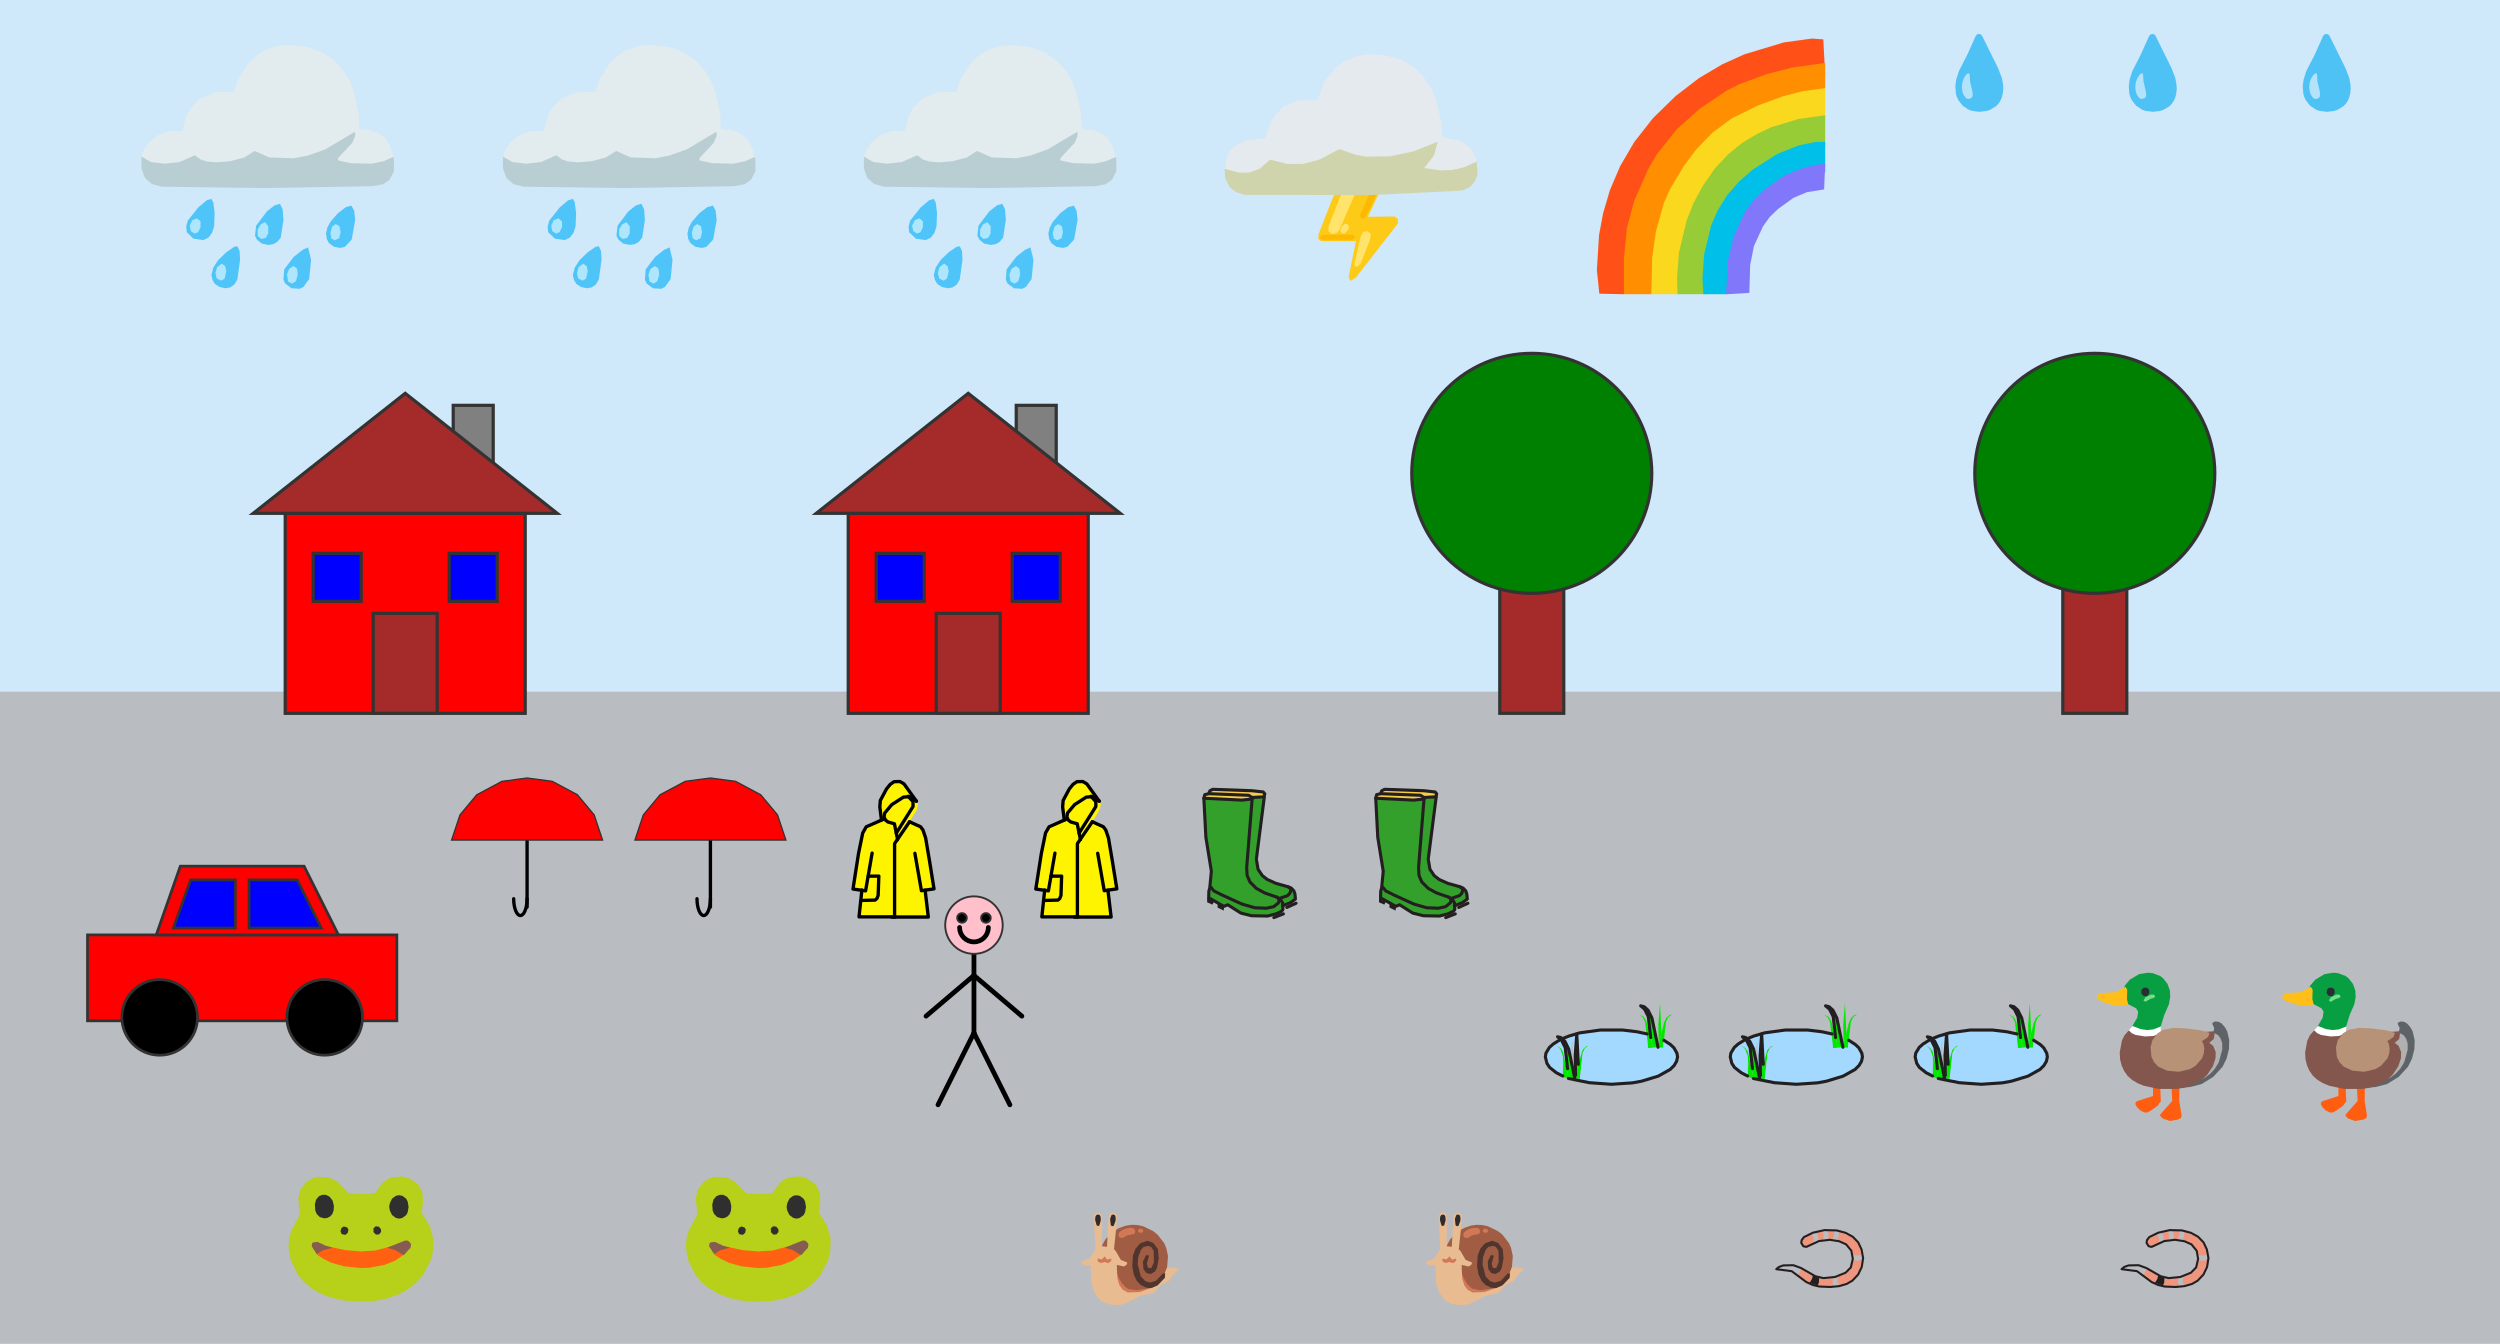
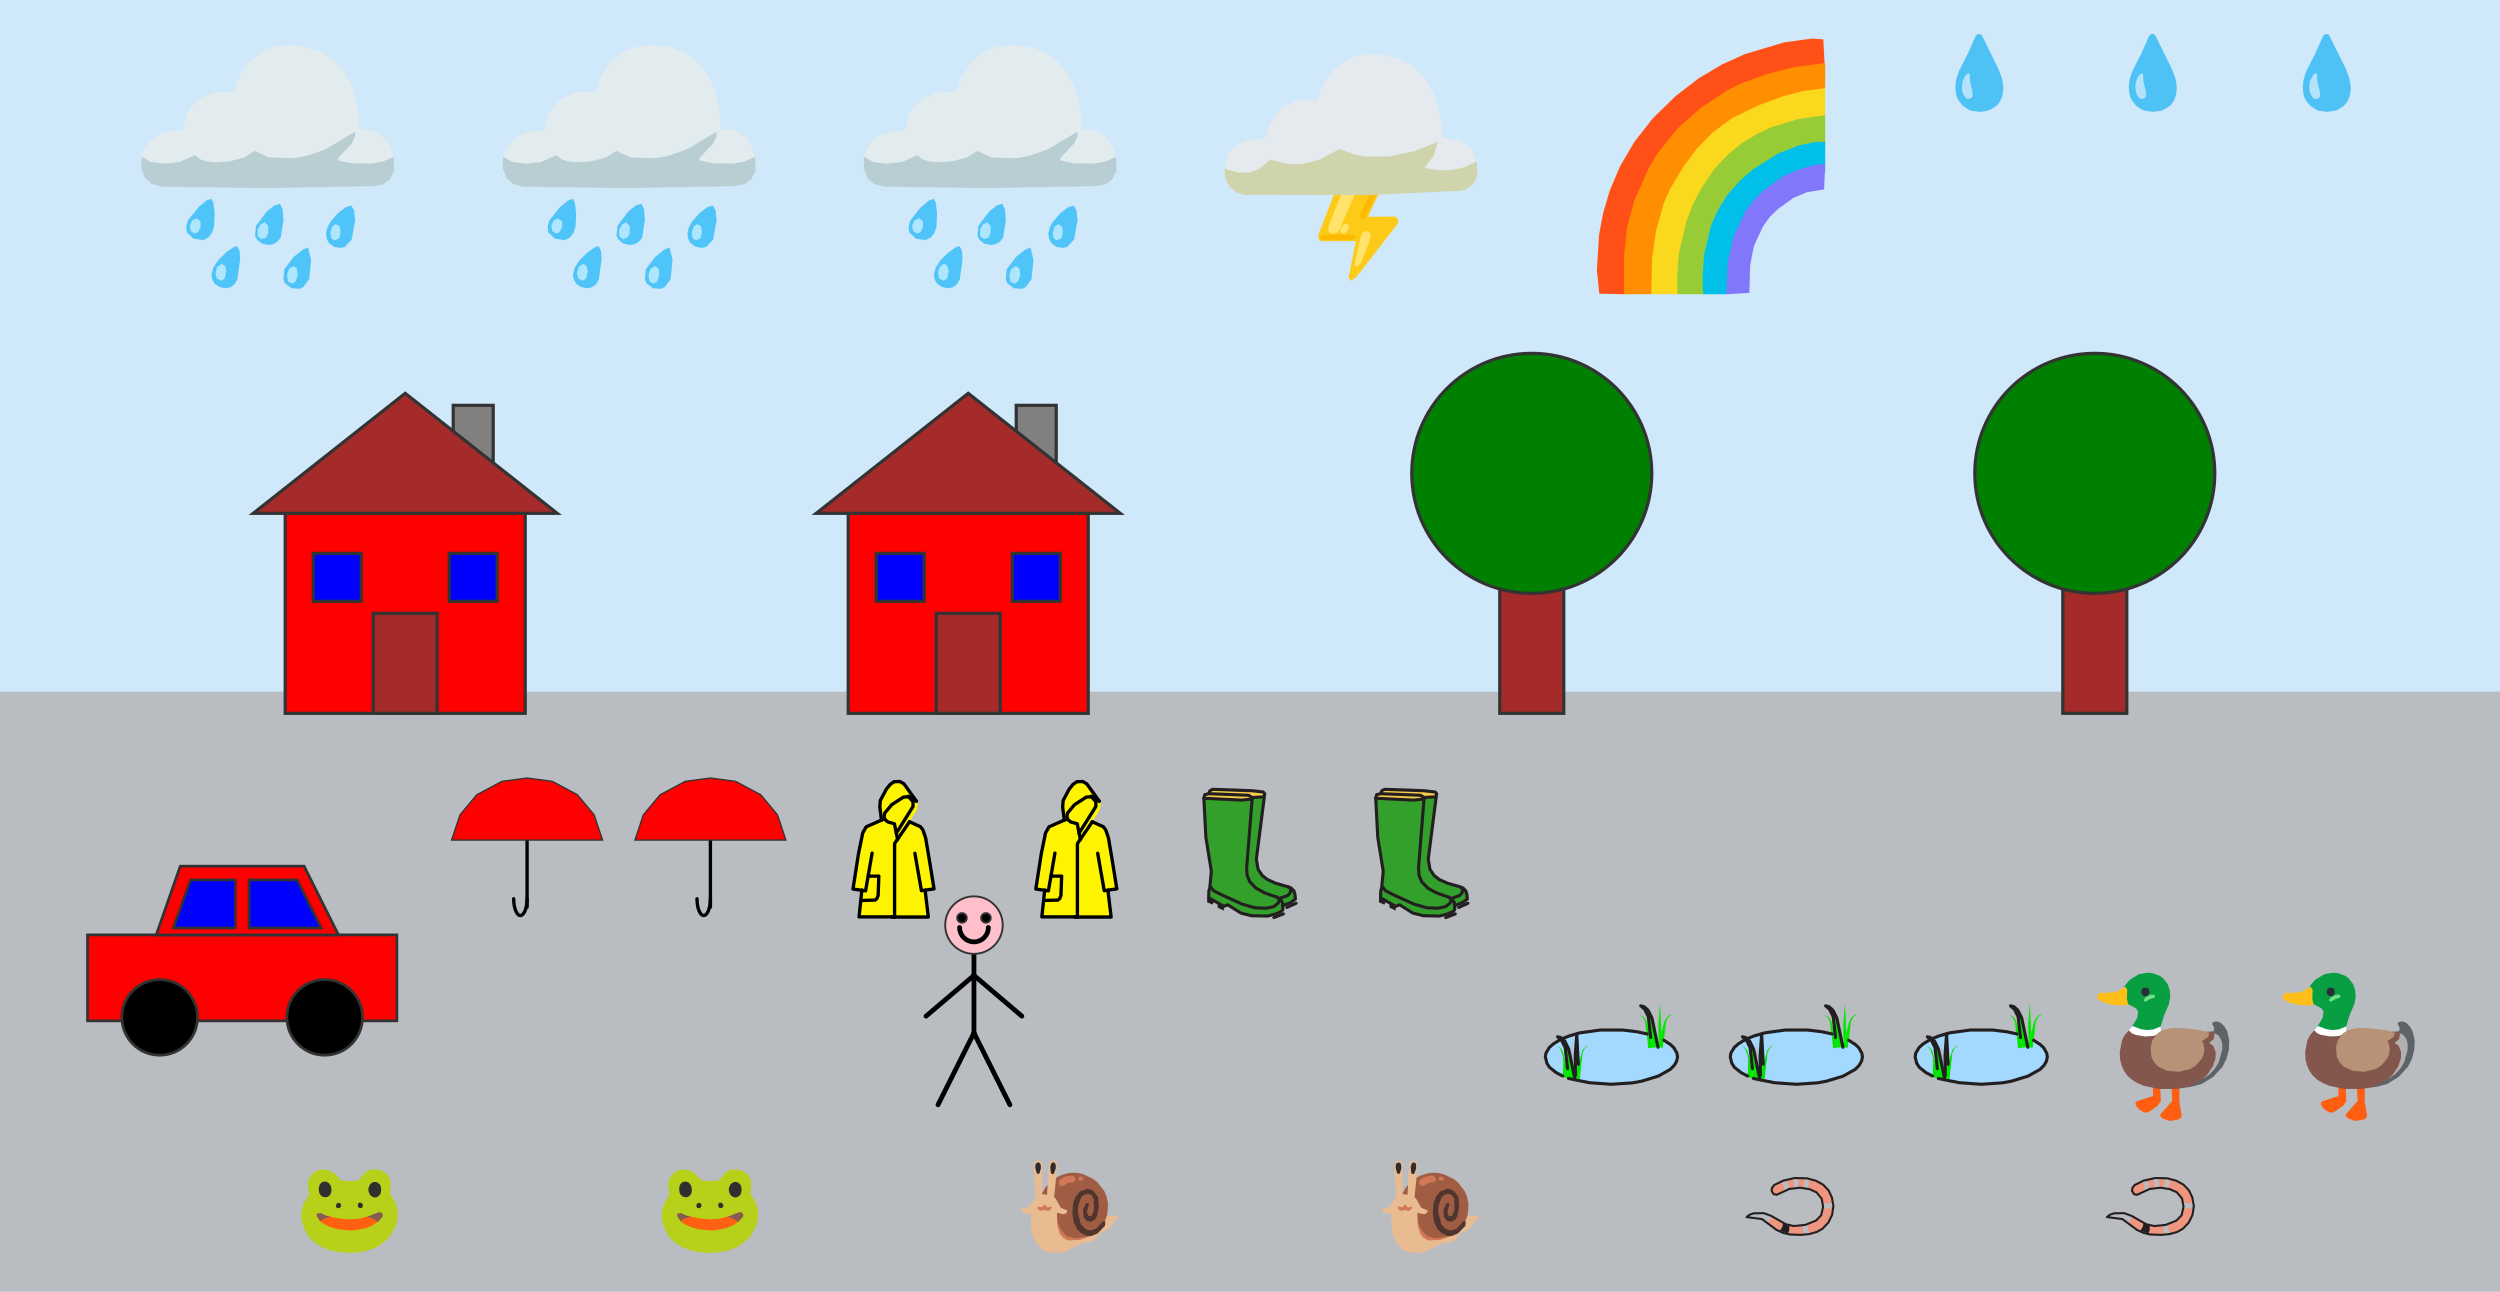
- <svg xmlns="http://www.w3.org/2000/svg" viewBox="0 0 480 258" width="480" height="258">
-   <rect width="480" height="258" fill="#cfe8fa" />
-   <rect y="132.8" width="480" height="125.2" fill="#b9bcc0" />
+ <svg xmlns="http://www.w3.org/2000/svg" viewBox="0 0 480 248" width="480" height="248">
+   <rect width="480" height="248" fill="#cfe8fa" />
+   <rect y="132.8" width="480" height="115.2" fill="#b9bcc0" />
  <defs>
    <symbol id="o-cloud_with_rain" viewBox="0 0 100 100">
      <polygon points="84.1,36.2 83.8,30.6 82.2,22.9 80.6,18.7 78.3,14.7 75,11 70.8,8 65.4,5.9 59,5 53.7,5.4 49.2,6.9 45.7,9.2 42.9,11.9 39.3,17.6 37.7,22.3 30.7,22.5 24.9,25 21.8,28.2 20.1,31.1 18.8,36.8 13.7,36.8 9.2,38.6 6.4,41 4.7,43.4 3.8,45.5 3.6,48 18.1,53.6 91.8,53.7 96.6,46.4 95.7,43.1 93.8,39.7 91.6,37.9 88.1,36.4" fill="#E2EBEE" />
      <polygon points="11.1,57.4 48.6,57.9 88.9,57.2 92.8,56.5 95.2,54.8 96.8,51.7 96.8,47.7 96.6,46.4 93,48 88.6,48.9 80.8,48.7 76.2,47.7 76.1,46.9 81.4,41.2 82.5,38.6 82.4,37.1 71.5,43.6 65,45.9 59.9,46.9 50.8,46.6 45.4,44.2 41.6,46.6 36.3,48 31.4,48.4 27.7,48.1 25.3,47.3 23.3,45.8 17.6,48.3 12.1,48.9 7.1,48.3 3.6,46.3 3.6,50.7 4.9,54.2 7.4,56.4" fill="#B9CED2" />
      <polygon points="54.7,63.7 52.7,64.3 49.9,66.5 45.9,71.8 45.5,75.5 46.2,76.9 48,78.4 50.5,78.9 52.3,78.6 53.8,77.7 55,76.2 56,69.7 55.7,65.7" fill="#4FC4F8" />
      <polygon points="29.4,61.9 27.7,62.4 24.6,65 20.7,69.9 20.1,72.1 20.3,74.2 22.8,76.6 26.4,77.1 28.3,76.2 29.6,74.5 30.4,72.1 30.6,67.1 30.1,63.2" fill="#4FC4F8" />
      <polygon points="39,79.4 37.8,79.6 34.9,81.6 31.9,84.5 30.1,87.3 29.4,90 29.8,91.8 30.7,93.3 32.4,94.4 34.5,94.9 36.3,94.6 37.9,93.5 39,91.6 40,84.3 39.8,81.1" fill="#4FC4F8" />
      <polygon points="65.1,79.8 63.1,80.7 59.8,83.3 56.3,87.9 56,91.7 56.6,93.1 59,94.9 62,95.1 63.4,94.4 65.5,91.5 66.2,84.4" fill="#4FC4F8" />
      <polygon points="81.1,64.4 79.1,64.9 76.1,67.2 73.4,70.3 72.2,72.5 71.7,74.7 72,76.7 72.8,78.2 74.7,79.6 77.1,80 78.7,79.6 81.2,76.9 82.5,69.7 82.1,66.2" fill="#4FC4F8" />
      <polygon points="75.3,71.2 74,72.1 73.3,74.5 73.7,76.5 74.9,77.2 76.6,76.4 77.1,74.1 76.7,72" fill="#AEE6FD" />
      <polygon points="49.2,70.5 47.6,71.3 46.5,73.2 46.5,75.6 47.8,76.7 49.5,76.3 50.4,74.6 50.4,72" fill="#AEE6FD" />
      <polygon points="33.2,85.8 31.5,87.1 30.9,89.3 31.4,91.3 33,92.1 34.3,91.3 34.9,88.6 34.5,86.7" fill="#AEE6FD" />
      <polygon points="24.1,69.1 22.4,69.7 21.4,71.8 21.8,73.8 23.2,74.7 24.5,74.2 25.4,72.3 25.4,70.2" fill="#AEE6FD" />
      <polygon points="59.7,86.7 58.1,87.7 57.3,89.8 57.7,92.4 59.2,93.2 60.6,92.3 61.3,89.8 61,87.6" fill="#AEE6FD" />
    </symbol>
    <symbol id="o-cloud_with_lightning" viewBox="0 0 100 100">
      <polygon points="62.4,55.7 44.5,58.8 38.2,74.9 38.1,76.6 39.1,77.5 52,77.5 49.3,90.8 50.1,92.2 52,90.9 67.5,71 67.5,69.4 66.4,68.4 56.4,68.5" fill="#FECA18" />
      <polygon points="57.6,58.6 53.5,67.9 54.1,69.4 55.5,68.8 60.8,57.8" fill="#FDB900" />
      <polygon points="39.7,75.2 50.7,75.1 51.9,76 50.7,77 39.4,77 38.5,76.2" fill="#FDB900" />
      <polygon points="46.9,59.3 41.9,72 41.8,73.8 43.1,74.9 44.9,74.5 45.8,73.5 51.4,60.7 51.5,59.4 50.7,58.9" fill="#FFE36A" />
      <polygon points="48.8,71.2 47.8,71.1 46.7,72.2 46.2,73.6 46.8,74.6 47.9,74.6 49.1,73.3 49.5,72.2" fill="#FFE36A" />
      <polygon points="56.3,73.8 54.7,74.1 53.8,75.6 51.5,85.5 51.5,86.4 52.2,87.1 53.7,85.9 57.2,77 57.5,74.8" fill="#FFE36A" />
      <polygon points="83.9,39.2 83.5,33.3 81.6,25.2 79.7,20.9 77,16.8 73.3,13.2 68.5,10.4 62.4,8.8 56.6,8.5 51.8,9.3 47.8,11 44.6,13.3 40.3,18.7 37.7,25.5 30.7,25.4 25.2,27.7 22.3,30.9 20.3,34 18.5,39.5 11.5,40.3 7.3,42.4 5.6,44.1 4.3,46.4 3.5,52.4 5,55.8 6.2,56.6 9.1,57 12.6,56 96.3,52.4 96.5,47.3 94.2,43 90.4,40.4" fill="#E4EAEE" />
      <polygon points="45.9,43.5 51.5,45.5 55.7,46.3 64.6,46.2 73.4,44.3 82.2,40.8 80.8,45.9 77.2,50.5 83.3,51.4 87.8,51.2 92,50.2 96.6,48.1 96.9,53.1 95.8,55.6 94.1,57.5 91.9,58.6 90,58.9 57.2,60.5 10.8,60.4 7.7,59.4 5.4,57.6 3.7,54.2 3.5,50.8 8.8,52.2 12.5,52.2 16.4,50.8 20.3,47.4 26.6,49 32.4,49 38.5,47.4" fill="#D0D4AD" />
    </symbol>
    <symbol id="o-rainbow" viewBox="0 0 100 100">
      <polygon points="22.2,88 17.6,97.1 8.4,96.9 7.5,88.2 8.3,75.2 9.8,67.2 12.3,58.7 16.1,49.8 21.3,40.9 28.2,32.1 36.6,23.9 45.2,17.3 53.8,12.2 62,8.5 76.6,4.1 86.9,2.7 91.1,3 91.8,16.1" fill="#FF5117" />
      <polygon points="55.3,22 45.6,28.5 37,36.2 29.6,45.5 26.5,50.8 21.3,62.6 18.6,72.6 17.5,83.7 17.5,97.1 27.6,97.1 57.7,53 91.8,21 91.8,11.7 79.6,13.4 70.3,15.8 60.2,19.5" fill="#FF8E00" />
      <polygon points="34.4,58.5 32.2,63.5 29.3,73.9 27.9,83.8 27.6,97.1 37.5,97.1 71.1,52.4 91.8,31.1 91.8,21 83.6,22.1 76.2,24 67,27.4 57.4,32.1 50.1,37.5 44.2,43.6 39.5,49.9" fill="#F9D81E" />
      <polygon points="51.1,50.6 46.6,57.1 43.1,63.6 40.6,70 37.8,81.8 37.1,91 37.3,97.1 48.3,97.1 67,63.1 91.8,42.5 91.8,31 81.9,32.4 72,35.4 66.7,37.9 61.2,41.2 56,45.4" fill="#97CC37" />
      <polygon points="60.1,55.4 55.6,60.5 52.2,66 49.7,71.6 47.1,82.4 46.5,91.1 46.8,97.1 55.6,97.1 68.8,64.2 91.8,52.1 91.8,40.8 88.1,40.9 82.2,42.1 74.3,45.2 65,51.1" fill="#00C0E9" />
      <polygon points="91.4,58.4 91.8,49 88.4,49.3 83.2,50.6 76.5,53.4 69.2,58.6 65.5,62.3 62.3,66.5 58,75.8 55.9,84.7 55.2,97.1 63.8,96.6 64.1,86.3 65.5,79.3 68.8,72.1 71.3,68.6 74.4,65.6 80.1,61.5 85.1,59.4" fill="#8177FA" />
    </symbol>
    <symbol id="o-droplet" viewBox="0 0 100 100">
      <polygon points="49.5,3.2 47.1,4.1 45.6,6.2 35.9,27.9 25.7,47.8 22.4,58.1 21.4,66.1 22.1,74.9 23.3,79 25.1,82.8 30.2,89.3 37.2,94 41.3,95.5 50.5,96.7 59.1,95.6 63.1,94.3 70.1,90 73,87.1 75.4,83.5 77.2,79.4 78.4,74.7 78.9,69.5 78.8,64.9 77.3,56.3 72.9,44.7 53.6,5.7 52,3.8" fill="#4EC1F5" />
      <polygon points="37,50.3 34.3,52.2 31.3,57 29.8,61.5 29.2,66.6 29.7,71.7 31,76 34.1,80.3 36.7,81.4 40.6,80.2 42,78.3 42.3,75.8 41.8,71.7 39.1,60.5 38.6,52.2 38.1,50.8" fill="#B3E2FB" />
    </symbol>
    <symbol id="o-house" viewBox="0 0 100 100">
      <rect x="62" y="18" width="10" height="17" fill="grey" stroke="#333" stroke-width="0.8" />
      <rect x="20" y="45" width="60" height="50" fill="red" stroke="#333" stroke-width="0.8" />
      <polygon points="50,15 88,45 12,45" fill="brown" stroke="#333" stroke-width="0.8" />
      <rect x="42" y="70" width="16" height="25" fill="brown" stroke="#333" stroke-width="0.8" />
      <rect x="27" y="55" width="12" height="12" fill="blue" stroke="#333" stroke-width="0.8" />
      <rect x="61" y="55" width="12" height="12" fill="blue" stroke="#333" stroke-width="0.8" />
    </symbol>
    <symbol id="o-tree" viewBox="0 0 100 100">
      <rect x="42" y="55" width="16" height="40" fill="brown" stroke="#333" stroke-width="0.8" />
      <ellipse cx="50" cy="35" rx="30" ry="30" fill="green" stroke="#333" stroke-width="0.8" />
    </symbol>
    <symbol id="o-car" viewBox="0 0 100 100">
      <rect x="5" y="45" width="90" height="25" fill="red" stroke="#333" stroke-width="0.8" />
      <polygon points="25,45 32,25 68,25 78,45" fill="red" stroke="#333" stroke-width="0.8" />
      <polygon points="30,43 35,29 48,29 48,43" fill="blue" stroke="#333" stroke-width="0.8" />
      <polygon points="52,43 52,29 66,29 73,43" fill="blue" stroke="#333" stroke-width="0.8" />
      <ellipse cx="26" cy="69" rx="11" ry="11" fill="black" stroke="#333" stroke-width="0.8" />
      <ellipse cx="74" cy="69" rx="11" ry="11" fill="black" stroke="#333" stroke-width="0.8" />
    </symbol>
    <symbol id="o-person" viewBox="0 0 100 100">
      <polyline points="50,29 50,62" fill="none" stroke="black" stroke-width="2" stroke-linecap="round" stroke-linejoin="round" />
      <polyline points="50,38 30,55" fill="none" stroke="black" stroke-width="2" stroke-linecap="round" stroke-linejoin="round" />
      <polyline points="50,38 70,55" fill="none" stroke="black" stroke-width="2" stroke-linecap="round" stroke-linejoin="round" />
      <polyline points="50,62 35,92" fill="none" stroke="black" stroke-width="2" stroke-linecap="round" stroke-linejoin="round" />
      <polyline points="50,62 65,92" fill="none" stroke="black" stroke-width="2" stroke-linecap="round" stroke-linejoin="round" />
      <ellipse cx="50" cy="17" rx="12" ry="12" fill="pink" stroke="#333" stroke-width="0.8" />
      <ellipse cx="45" cy="14" rx="2" ry="2" fill="black" stroke="#333" stroke-width="0.8" />
      <ellipse cx="55" cy="14" rx="2" ry="2" fill="black" stroke="#333" stroke-width="0.8" />
      <path d="M44 18 A6 6 0 0 0 56 18" fill="none" stroke="black" stroke-width="2" stroke-linecap="round" stroke-linejoin="round" />
    </symbol>
    <symbol id="o-umbrella" viewBox="0 0 100 100">
      <polyline points="50,45 50,85" fill="none" stroke="black" stroke-width="2" stroke-linecap="round" stroke-linejoin="round" />
      <path d="M42 80 A4 10 0 0 0 50 80" fill="none" stroke="black" stroke-width="2" stroke-linecap="round" stroke-linejoin="round" />
      <polygon points="5,45 10,30 20,18 35,10 50,8 65,10 80,18 90,30 95,45" fill="red" stroke="#333" stroke-width="0.8" />
    </symbol>
    <symbol id="o-raincoat" viewBox="0 0 100 100">
      <polygon points="68.7,74.9 70.6,90.9 48.7,90.9 50.5,90.8 50.5,47.1 59.4,34.1 66.5,37.6 69,43.7 74,74.1" fill="#FFF400" />
      <polygon points="59.4,34.1 52.3,44.7 51.5,40.9 61.5,25 61.5,22.1 58.6,18.9 62.1,20.5 63.8,22.1 64.5,23.7 63.7,27" fill="#FFF400" />
      <polygon points="65,66.3 65.7,70.4 58.8,70.4 58.8,66.3" fill="#FFF400" />
      <polygon points="30.9,74.9 25.7,74.2 31.2,41.7 32.2,39 33.6,37.1 44.5,32.3 46.5,34.2 50.4,35.3 52.3,44.7 50.5,47.1 50.5,90.8 29.3,90.8" fill="#FFF400" />
      <polygon points="41.1,66.5 41.1,70.6 34,70.6 34.7,66.5" fill="#FFF400" />
      <polygon points="58,13.6 63.5,21.8 61.2,19.8 59.1,19 56.8,19.1 54.1,20.2 50.3,22.7 46.2,26.4 44.2,30.1 44.5,32.3 42.7,33.1 41.7,25.3 42,21.4 43.7,17.6 46.8,13.1 50.2,10.2 52.1,9.9 55,10.6" fill="#FFF400" />
      <polygon points="58.6,18.9 61.5,22.1 61.5,25 51.5,40.9 50.4,35.3 45.8,33.8 44.5,32.3 44.2,30.1 46.2,26.4 50.3,22.7 55.2,19.6" fill="#FFF400" />
      <polyline points="44.5,32.3 33.6,37.1 31.5,40.8 29,53 25.7,74.2 33.2,75.3 37.1,52.8" fill="none" stroke="#000000" stroke-width="2" stroke-linecap="round" stroke-linejoin="round" />
      <polyline points="50.9,90.8 29.3,90.8 31,74.8" fill="none" stroke="#000000" stroke-width="2" stroke-linecap="round" stroke-linejoin="round" />
      <polyline points="34.8,66.5 41.1,66.5 40.7,78 40,79.8 38.9,80.8 31,81" fill="none" stroke="#000000" stroke-width="2" stroke-linecap="round" stroke-linejoin="round" />
      <polyline points="59.4,34.1 66,37.1 67.4,39 69,43.7 71.4,57.9 74,74.1 66.5,75.2 62.6,52.9" fill="none" stroke="#000000" stroke-width="2" stroke-linecap="round" stroke-linejoin="round" />
      <polyline points="63.5,21.8 59.7,19.1 55.8,19.4 48.8,23.9 44.6,28.9 44.2,31.3 45.1,33.1 46.5,34.2 50.4,35.3 52.3,44.7" fill="none" stroke="#000000" stroke-width="2" stroke-linecap="round" stroke-linejoin="round" />
      <polyline points="50.5,90.8 50.5,47.1 59.4,34.1" fill="none" stroke="#000000" stroke-width="2" stroke-linecap="round" stroke-linejoin="round" />
      <polyline points="48.7,90.9 70.6,90.9 68.7,74.9" fill="none" stroke="#000000" stroke-width="2" stroke-linecap="round" stroke-linejoin="round" />
      <polyline points="42.7,33.1 41.7,25.3 42,21.4 45.7,14.5 47.9,11.8 50.2,10.2 53.7,10.1 56.1,11.5 63.5,21.8" fill="none" stroke="#000000" stroke-width="2" stroke-linecap="round" stroke-linejoin="round" />
      <polyline points="51.5,40.9 61.5,25 61.5,22.1 58.6,18.9" fill="none" stroke="#000000" stroke-width="2" stroke-linecap="round" stroke-linejoin="round" />
    </symbol>
    <symbol id="o-wellington_boots" viewBox="0 0 100 100">
      <polygon points="21.1,11.3 21.7,9.4 23.5,8.5 53.2,9.8 55.8,10.2 56.8,11.7 56.4,13.3 51.7,13.8 48.4,13.7 46.4,12.3" fill="#F6CC4B" />
      <polygon points="17.8,14.2 18.4,11.9 21.1,11.3 46.4,12.3 48.2,13.4 48.7,14.7 42.1,15.4" fill="#F6CC4B" />
      <polygon points="49,13.7 56.5,13.3 51.4,53.2 52.1,58.3 54.1,62.5 58.4,66.2 64,68.7 71.2,70.7 73,71.7 73.6,73.3 72.9,75 71.3,76.6 68.5,77.9 66.3,78.4 53.2,73 48.3,69.2 45.9,65 45.2,59.2 48.7,14.7 48.4,13.7" fill="#33A02C" />
      <polygon points="76.1,75.5 76.4,78.7 75.7,79.5 68.4,83 67.8,80.2 66.3,78.4 70.7,77 72.9,75 73.5,72.9 71.9,71 74.9,72.8" fill="#33A02C" />
      <polygon points="68.4,83 68.1,86 65.3,87.6 61.2,89 53.6,89.8 45.7,89 40.1,87 33.1,82.4 30.6,83.4 20.9,77.9 21.1,73.1 21.9,71 24.3,73.6 29.6,76.2 42.1,81.9 49.1,84 54.6,84.7 61.4,84 63.5,83.1 65.2,81.6 66,79.8 65.6,78.5 66.3,78.4 67.8,80.2" fill="#33A02C" />
      <polygon points="65.6,78.5 66,79.8 65.5,81.2 62.5,83.6 57.8,84.6 50.4,84.3 44.1,82.7 37.2,79.8 24.4,73.6 22.5,71.9 21.6,69.6 22.6,60.9 19.1,39.2 17.8,14.2 42.1,15.4 48.7,14.7 45.2,58.7 45.5,63.6 47.3,67.8 51.4,71.9 56.7,74.8 64.1,77.3" fill="#33A02C" />
      <polygon points="30.8,83.6 30.5,86.1 26.6,84.2 26.6,81.9" fill="#231F20" />
      <polygon points="24.2,80.5 23.3,82.3 19.9,80.8 19.9,77.9" fill="#231F20" />
      <polyline points="65.6,78.5 66,79.8 65.5,81.2 62.5,83.6 57.8,84.6 50.4,84.3 42.1,81.9 29.6,76.2 24.2,73.5 21.7,70.4 22.6,60.9 19.1,39.2 17.8,14.2 42.1,15.4 48.7,14.7 45.2,58.7 45.5,63.6 47.3,67.8 51.4,71.9 56.7,74.8 64.5,77.5" fill="none" stroke="#231F20" stroke-width="2" stroke-linecap="round" stroke-linejoin="round" />
      <polyline points="21.7,71.1 21,73.7 20.9,77.9 30.6,83.4 33.1,82.4 41.5,87.7 48.3,89.4 58.6,89.6 64,88.2 67.4,86.6 68.4,85.5 68.2,81.2 66.8,78.9 64.5,77.5" fill="none" stroke="#231F20" stroke-width="2" stroke-linecap="round" stroke-linejoin="round" />
      <polyline points="62.6,90.6 68.7,88.2" fill="none" stroke="#231F20" stroke-width="2" stroke-linecap="round" stroke-linejoin="round" />
      <polyline points="17.8,14.2 18.4,11.9 21.1,11.3 46.4,12.3 48.2,13.4 48.7,14.7" fill="none" stroke="#231F20" stroke-width="2" stroke-linecap="round" stroke-linejoin="round" />
      <polyline points="56.3,13.1 56.8,11.4 55.8,10.2 48.6,9.4 23.5,8.5 21.7,9.4 21.1,10.7" fill="none" stroke="#231F20" stroke-width="2" stroke-linecap="round" stroke-linejoin="round" />
      <polyline points="49,13.7 56.5,13.3 51.4,53.2 52.5,59.7 55.2,63.7 58.4,66.2 64,68.7 71.5,70.8 73,71.7 73.5,72.9 72.9,75 71.3,76.6 65.6,78.5" fill="none" stroke="#231F20" stroke-width="2" stroke-linecap="round" stroke-linejoin="round" />
      <polyline points="68.1,83.1 73.5,80.9 76.4,78.7 76.1,75.5 75.4,73.5 73.7,71.7 71.9,71" fill="none" stroke="#231F20" stroke-width="2" stroke-linecap="round" stroke-linejoin="round" />
      <polyline points="70.9,84.1 76.8,81.4" fill="none" stroke="#231F20" stroke-width="2" stroke-linecap="round" stroke-linejoin="round" />
    </symbol>
    <symbol id="o-pond" viewBox="0 0 100 100">
      <polygon points="31.7,52.1 33.9,50.2 35.6,49.8 33.1,51.4 31.6,54.6 29.8,71.2 26.5,70.9 30.4,55.1" fill="#00E800" />
      <polygon points="28.8,61.8 27,68.9 26.8,56.2 27.8,42.5" fill="#00E800" />
      <polygon points="26.5,70.7 22.6,71 21.4,64.7 21.9,64.6 20.9,53.6 19.7,49.3 17.6,45.8 18.6,45.4 20.7,47.9 22.6,52" fill="#00E800" />
      <polygon points="22.6,71 18.8,69.9 19.2,60.7 18.7,56 17.1,52 14.4,50 17.4,51.3 19.1,53.9" fill="#00E800" />
      <polygon points="76.7,51.2 73.4,51.5 71.6,34.9 70.1,31.8 67.7,30.1 70.6,31.4 72.3,34.1" fill="#00E800" />
      <polygon points="79.2,48.3 79.7,51 76.7,51.2 75.1,44.7 73.6,31.3 71.2,26.5 68.7,24.4 70.1,24.5 71.9,25.6 75.1,30.1" fill="#00E800" />
      <polygon points="82,42 80.2,49 80,36.4 81.1,22.6" fill="#00E800" />
      <polygon points="85,32.2 87.1,30.3 88.8,29.9 86.4,31.6 84.9,34.7 83,51.3 79.7,51 83.6,35.3" fill="#00E800" />
      <polygon points="27,68.9 26.5,70.7 26,68.1 24.9,44.8 23.9,57.9 22.1,50.6 20.4,47.4 18.6,45.4 27.8,42.2 26.8,56.2" fill="#A3D9FF" />
      <polygon points="21.9,64.6 21.4,64.7 19.1,53.9 17.7,51.6 15.7,50.2 14.4,50 15.9,50.7 17.3,52.3 18.9,57.2 18.8,69.3 11.6,65 9.4,62.5 7.8,58.5 7.8,55.8 9.4,52.1 12.8,48.8 17.6,45.8 19.7,49.3 20.7,52.3" fill="#A3D9FF" />
      <polygon points="83.5,46.4 87.8,49.2 90,51.3 91.9,54.7 92.3,57.1 91.7,59.9 90.1,62.6 87.6,65.1 79.9,69.4 69.4,72.6 63.4,73.7 50,74.6 35.9,73.6 23.4,71.2 29.8,71.2 31.6,54.6 33.1,51.4 35.6,49.8 33.4,50.4 31.4,52.7 28.8,61.8 27.8,42.2 38.2,40.3 47.6,39.6 57.3,39.9 68.6,41.4 72.6,42.3 73.4,51.5 79.7,51 83,51.3" fill="#A3D9FF" />
      <polyline points="83.5,46.4 87.8,49.2 90,51.3 91.9,54.7 92.3,57.1 91.7,59.9 90.1,62.6 87.6,65.1 79.9,69.4 69.4,72.6 63.4,73.7 50,74.6 35.9,73.6 22.5,70.9" fill="none" stroke="#231F20" stroke-width="2" stroke-linecap="round" stroke-linejoin="round" />
      <polyline points="18.8,69.3 14.7,67.2 10.4,63.8 8.7,61.2 7.7,57.1 8.1,54.6 10.3,51 12.8,48.8 17.6,45.8 22.9,43.7 29.7,41.7 42.8,39.9 57.3,39.9 66.4,41 72.8,42.4" fill="none" stroke="#231F20" stroke-width="2" stroke-linecap="round" stroke-linejoin="round" />
      <polyline points="27,68.9 26.8,56.2 27.8,42.5 28.8,61.8" fill="none" stroke="#231F20" stroke-width="2" stroke-linecap="round" stroke-linejoin="round" />
      <polyline points="21.9,64.6 20.4,51.1 18,46.3 15.5,44.2 17.6,44.7 20.2,47.1 22.6,52 26.5,70.7" fill="none" stroke="#231F20" stroke-width="2" stroke-linecap="round" stroke-linejoin="round" />
      <polyline points="75.1,44.7 73.6,31.3 71.2,26.5 68.7,24.4 71,25 73.4,27.2 75.9,32.2 79.8,50.9" fill="none" stroke="#231F20" stroke-width="2" stroke-linecap="round" stroke-linejoin="round" />
    </symbol>
    <symbol id="o-duck" viewBox="0 0 100 100">
      <polygon points="28,38 31.5,32 32.1,28.2 30.8,26 24.5,22.7 22.8,13.6 23.5,11.5 26.7,7.7 32.7,4.1 38.4,3.2 41.4,3.5 46.2,5.3 48.1,6.8 50.9,10.4 52.4,14.6 52.6,18.8 51.8,23.3 48.8,30.2 45.9,39.7 36.5,41.6 28.6,39.9" fill="#089E42" />
      <polygon points="41.6,75.4 41.6,82.1 31.4,85.4 30.4,86.3 30.4,87.6 31.4,89.3 33.3,91.2 35.8,92.6 37.9,92.7 40.6,91.2 44.6,88.3 46.6,85.5 46.2,76.1" fill="#FF5D10" />
      <polygon points="53.5,77.5 53.9,85.3 46.1,94.1 46.3,95 47.9,96.6 52.4,98.1 57.6,97.2 59.4,96.2 59.9,94.9 58.4,85.3 58.5,74" fill="#FF5D10" />
      <polygon points="77.1,42.6 79,41.9 80.4,40.6 80.8,38.6 79.5,36 79.8,35.1 81.4,34.4 83.6,34.6 85.5,35.7 87.7,38.2 89.1,40.8 90.4,46.4 90.2,52.1 88.7,58.1 86.1,63.4 80.1,69.9 72.6,74.5 65.1,76.4 56.2,77" fill="#5E6367" />
      <polygon points="66.9,43.5 77.4,41.4 81.7,42.2 83.6,43.5 85,45.6 85.9,48.5 85.9,52.5 83.7,60.5 81.2,64.6 78.4,67.7 74.8,70.4 71.6,71.8 64,73.4 65.5,50.1" fill="#B0B0B1" />
      <polygon points="5.6,19.6 9.2,21.9 15.2,23.7 21.2,24.2 25.8,23.7 24.9,20.1 25.1,14.1 24,12.2 17.6,15.7 7.3,16.3 6.2,17.5" fill="#FFBF18" />
      <polygon points="39.2,16.2 37.9,18.1 35.7,18.2 34.1,16.6 34.2,14.2 35.5,12.8 37.8,12.8 39.1,14.1" fill="#2D2B33" />
      <polygon points="39.8,20 42.2,19.3 43,18.4 42.2,17.2 40.2,17.2 36.6,19.1 35.5,21.1 36.8,21.8" fill="#73DF86" />
      <polygon points="25.9,40.3 27.8,43.8 30.1,45.7 33.7,46.6 36,46.4 40.9,45.2 46.5,42.6 46.6,37.6 41.8,39.5 37.8,39.9 33.6,39.3 28.5,37.3" fill="#FFFFFF" />
      <polygon points="20.3,54 20.5,58.5 21.5,62.6 23.1,66.1 25.3,69.2 28.2,71.8 31.7,73.9 35.8,75.6 45.4,77.6 56.9,77.6 62.1,76.7 66.6,75.2 73.7,71 76.3,68.5 79.9,63.1 81.6,58 81.7,53.9 80.1,50 77.6,48.1 80.5,45.6 81,42.2 80.5,40.7 71.7,41.3 55.4,40.6 48.2,41.2 41.9,43.7 36.5,44 30.4,43 28,41.9 26.1,40.1 23.3,43.3 21.7,46.6" fill="#84574E" />
      <polygon points="40.6,57.1 42.3,60.5 44.9,63.3 50.6,65.9 58.2,66.6 65.3,64.9 69,62.6 72.9,58.1 74.1,54.9 74.4,51.9 73.9,48.8 72.9,47 76.8,44.4 77.8,41.7 71.9,40 62.1,38.8 54.5,38.5 48,39.8 44.5,42 41.2,46.4 40,51" fill="#B79277" />
    </symbol>
    <symbol id="o-frog" viewBox="0 0 100 100">
      <polygon points="11.1,37.8 6,47 4.2,52.1 3.6,58.8 5.1,67.2 9.6,76.4 13.2,80.8 17.8,84.8 23.6,88.3 30.6,91.1 39,93 48.7,93.8 58.5,93.3 67,91.6 74.3,89 80.5,85.5 85.6,81.4 89.6,76.9 94.8,67 96,62.1 96.3,53.5 94,45.2 88.9,37 89.7,29.3 89.3,23.9 86.8,18.8 80.9,14.8 76.5,13.6 69.3,14.1 64.2,17.2 58.9,24.3 50.4,24.8 42.2,24.4 35.3,17.2 29.5,14.2 22.3,13.8 18.3,15.1 15,17.2 11.1,22.2 9.9,27.8" fill="#B7D019" />
      <polygon points="80.5,33.1 79.9,36.6 78.9,38.4 76.4,40.2 74.3,40.6 72.3,40.1 69.9,38.3 68.5,35.4 68.1,33.1 68.5,30.7 69.9,27.8 72.3,26 74.3,25.6 76.5,26 78.9,27.8 79.9,29.6" fill="#2F2F2F" />
      <polygon points="32.7,32.5 32.5,35.4 31.7,37.6 30.4,39.1 28.6,40.1 26.5,40.4 23.7,39.6 21.7,37.6 20.8,35.5 20.5,31.6 21.3,28.4 23.2,26.2 25.2,25.4 27.4,25.3 30,26.6 31.9,29.1" fill="#2F2F2F" />
      <polygon points="41.6,49.6 40.1,51 37.7,50.5 36.9,48.6 37.6,46.5 39.1,45.6 41.1,46.2 42,47.5" fill="#2F2F2F" />
      <polygon points="62.8,47.3 62.9,49.1 61.6,50.7 59.6,50.8 58.1,49.3 58,46.8 59.4,45.5 61.4,45.7" fill="#2F2F2F" />
      <polygon points="21.4,61.2 21.7,63.3 22.7,64.2 25.9,66.3 31.3,68.9 39.2,71.1 49.7,72.2 55.5,72 65,70.2 71.9,67.5 78.9,62.6 69.8,58.2 59.2,61 50,61.6 40.3,60.8 27.8,58.2" fill="#FF6011" />
      <polygon points="81.7,56.2 80.1,54.7 78.3,54.6 66.8,59.2 71.9,60.7 77.3,64 81.7,59.3 82.1,57.2" fill="#865B51" />
      <polygon points="19.4,55.8 18.7,56.5 18.5,58.3 21.7,63.3 25.7,60.8 31.8,59.2 27.4,57.9 22.3,55.5" fill="#865B51" />
    </symbol>
    <symbol id="o-snail" viewBox="0 0 100 100">
      <polygon points="22.2,41.7 23.7,36.2 26.7,30.8 31.9,25 35.6,22.3 40.2,19.8 46.1,17.7 51.8,16.8 57.5,17 62.9,18.2 72.6,22.9 76.8,26.3 83.1,34.4 85.1,39 86.8,46.9 85.9,57.9 83.8,64.1 81,68.7 71.8,77.9 65.8,81.8 57.6,84.7 52.4,85.4 46.5,85.5 40.6,84.3 35.5,81.7 31.1,77.8 27.6,72.9 24.9,67.5 21.6,56 21.1,50.5" fill="#A05D43" />
      <polygon points="39,80.1 41.6,81.8 45.3,83.2 54.8,84 64,81.3 67.4,79.3 68.7,77.7 56.2,79.7 48.5,78.3 46.3,76.9 42.5,72.9 39.6,68 36.5,60.3 34.7,67.1 34.9,72.1 37,77.5" fill="#D27856" />
      <polygon points="17.7,39.5 11.1,49.3 3.7,51.9 3.3,53.3 6.4,56.1 12.5,55.7 13.2,72.6 15.9,81.6 22.4,90.1 29.5,93.2 38.5,93.9 45.1,93 60.2,85.1 72.8,82.5 79.6,74.8 87.8,70.6 91.4,65.2 97.3,59.3 94.3,58.1 85.9,57.8 82.8,65.4 73.6,76.2 59.6,81.4 48.1,81.8 43.1,78.9 40.3,75 38.2,68.4 37.8,59.7 37.7,55.3 44.3,56.8 46.8,55.4 47.8,53.1 41.5,50.5 36.3,41.5 32.5,38.5 24,37.4" fill="#E9BB91" />
      <polygon points="34.7,42.4 38,11.2 37.4,7.2 35.8,5.5 33.2,5 31.7,5.8 30.2,8 29.5,11.6 28.2,38.6 23.3,38.5 23.6,8.8 22.7,6.5 21.5,5.3 18.3,5.1 16.2,6.9 15.5,11.7 17.4,41.6" fill="#E9BB91" />
      <polygon points="26,47.1 23.1,50.1 19.4,49.2 19,50.8 19.8,52.4 22.5,53.5 26,52.5 29.1,53.6 31.4,52.5 32.6,50.4 32.1,49.2 28.4,50.3" fill="#D27856" />
      <polygon points="46.3,20.4 42.8,21.8 39.8,24.4 39.1,26.8 40.3,29.1 43.3,29.5 47.8,26.9 54,25.6 55,24.8 55.4,22.3 53.8,20.1 50.8,19.6" fill="#D27856" />
      <polygon points="58,22.4 58.4,23.8 60.2,24.5 62.2,24.3 63.1,22.9 62.6,21.2 60.5,20.4 58.6,21" fill="#D27856" />
      <polygon points="36.5,12.8 34.7,17.7 33.5,18.2 31.9,17.4 31.2,11.2 32.6,7.3 34.4,6.9 35.9,7.7 36.5,9.5" fill="#2E2C2F" />
      <polygon points="22.3,12.5 20.9,17.4 19.7,18 18.3,17.4 16.8,12.1 17.1,9 18,7.5 19.6,6.9 21.3,7.5 22.1,9.2" fill="#2E2C2F" />
      <polygon points="69.5,72.3 65,70.9 60.7,66.4 57.7,54.7 58.2,47.8 60.8,40.7 63.4,38 68.1,37 70.7,38.2 73.1,41.9 73.2,52.8 70.8,58.4 67.6,58.1 66.5,54.1 68.6,46.3 65.7,45.9 62.7,52.1 63.2,59.4 66.1,63.2 70.3,64 74.4,61.6 76.2,58.2 77.9,49 77.1,40.1 72.7,34.2 66.9,32.1 59.9,34.7 55.5,39.9 53.1,46.4 52.5,56.6 53.9,64.6 56.8,70.6 60.5,74.5 66,77.2 70.6,77.6 76.8,75 83.8,67.7 84.1,63.4 81.9,63.5 75.3,70.5" fill="#4F352E" />
    </symbol>
    <symbol id="o-earthworm" viewBox="0 0 100 100">
      <polygon points="86.6,33.4 89.1,37.8 91,43.8 89.6,45.4 87.3,46.4 81.5,45.9 80.3,41.7 78.1,38.1 75.3,35.6 70.9,33.3 73.1,30.8 74.4,28.1 74.3,25.7 73.5,24 80.8,27.6 84.3,30.6" fill="#EF947D" />
      <polygon points="85.5,51.3 88.7,50.9 91.6,48.3 91.2,53.1 90.1,57.5 88.2,58.4 85.8,58.4 80.6,55.7 81.7,50.5" fill="#EF947D" />
      <polygon points="80.9,55.7 83.2,57.4 85.8,58.4 88.2,58.4 90.3,57.3 88,62.7 83.8,62.9 78.4,59.7" fill="#EF947D" />
      <polygon points="58.5,76.4 56,72.9 56.2,68 62.7,67.3 62.2,72.7 64.1,76.3" fill="#EF947D" />
      <polygon points="43,64.9 49.6,67.4 56.2,68 56,72.9 58.5,76.5 47.7,75.7 49.1,72.6 49.4,67.9 43.3,65.4 42.5,68.8 41.2,70.8 42.4,68.3" fill="#EF947D" />
      <polygon points="37.7,61.8 36.9,66.4 33.9,69.8 27.9,65.2 29.7,64.1 31.3,61.8 31.8,60 31.5,58" fill="#EF947D" />
      <polygon points="43,64.9 42.1,69.1 39.4,73 33.9,69.8 36.9,66.4 37.7,61.8" fill="#EF947D" />
      <polygon points="72.3,64.6 72.7,67.5 73.8,70.1 77.4,72.8 69,75.6 67,71.9 67.4,66.1" fill="#EF947D" />
      <polygon points="76.4,62.1 77.9,67.6 81.2,70.5 77.4,72.8 73.8,70.1 72.7,67.5 72.3,64.6 71.7,64.5" fill="#EF947D" />
      <polygon points="82.5,62.4 84.9,63.1 88,62.7 84.9,67.1 81.2,70.5 77.9,67.6 76.4,62.1 76,62 78.4,59.7" fill="#EF947D" />
      <polygon points="73.5,24 74.3,25.7 74.4,28.1 72,32.2 70.9,33.3 66.3,32 67.9,28.8 68.5,26 67.9,23.7 66.7,22.3" fill="#EF947D" />
      <polygon points="57.6,31.1 58.4,27.8 58.2,24.9 57,22.9 55.5,21.8 62.1,21.8 63.3,23.3 63.9,25.5 62.9,29.5 61.8,31.3" fill="#EF947D" />
      <polygon points="50.9,22.4 52.6,23.7 53.7,25.7 53.5,30.5 53.2,31.5 48.4,32.7 48.6,29.3 47.9,26.5 46.4,24.7 44.7,24" fill="#EF947D" />
      <polygon points="44.2,30.1 44.2,34.5 39.8,37 37.1,38 35.5,38 34.2,37.4 32.7,35.7 32.2,32.8 33.3,30.3 35.3,28.2 38.7,26.4 40.5,25.5 42,26.2 43.3,27.6" fill="#EF947D" />
      <polygon points="49.4,67.9 49.1,72.6 47.8,75.2 40.2,72.5 42.5,68.8 43.3,65.4" fill="#231F20" />
      <polyline points="81.2,70.5 75.8,73.6 68.5,75.7 60.2,76.5 49.7,76.1 43.4,74.6 37.1,71.8 23,61.3 8.2,59.4 10.7,57.3 14.9,55.8 24.6,55.6 32,58.3 45.8,66.2 53.5,68 64.6,66.9 74.8,62.8 79.8,57.7 81.7,49.5 80.3,41.7 75.3,35.6 68.6,32.6 59.6,31.2 49.3,32.4 37.1,38 34.2,37.4 32.2,34.2 32.6,31.5 34.8,28.6 43.4,24.4 54.5,21.9 66.2,22.2 74.8,24.5 81.7,28.3 86.9,33.7 90.1,40.5 91.6,48.8 90.3,57.3 86.8,64.6 81.2,70.5" fill="none" stroke="#231F20" stroke-width="2" stroke-linecap="round" stroke-linejoin="round" />
    </symbol>
  </defs>
  <use href="#o-cloud_with_rain" x="25.3" y="6" width="52" height="52" />
  <use href="#o-cloud_with_rain" x="94.7" y="6" width="52" height="52" />
  <use href="#o-cloud_with_rain" x="164" y="6" width="52" height="52" />
  <use href="#o-cloud_with_lightning" x="233.3" y="6" width="52" height="52" />
  <use href="#o-rainbow" x="302.7" y="6" width="52" height="52" />
  <use href="#o-droplet" x="372" y="6" width="16" height="16" />
  <use href="#o-droplet" x="405.3" y="6" width="16" height="16" />
  <use href="#o-droplet" x="438.7" y="6" width="16" height="16" />
  <use href="#o-house" x="39.4" y="64" width="76.8" height="76.8" />
  <use href="#o-house" x="147.5" y="64" width="76.8" height="76.8" />
  <use href="#o-tree" x="255.7" y="64" width="76.8" height="76.8" />
  <use href="#o-tree" x="363.8" y="64" width="76.8" height="76.8" />
  <use href="#o-car" x="13.5" y="149.8" width="66" height="66" />
  <use href="#o-person" x="164" y="169.8" width="46" height="46" />
  <use href="#o-umbrella" x="85.1" y="146.8" width="32.2" height="32.2" />
  <use href="#o-umbrella" x="120.3" y="146.8" width="32.2" height="32.2" />
  <use href="#o-raincoat" x="155.5" y="146.8" width="32.2" height="32.2" />
  <use href="#o-raincoat" x="190.6" y="146.8" width="32.2" height="32.2" />
  <use href="#o-wellington_boots" x="225.8" y="149" width="30" height="30" />
  <use href="#o-wellington_boots" x="258.8" y="149" width="30" height="30" />
  <use href="#o-pond" x="294.4" y="185.8" width="30" height="30" />
  <use href="#o-pond" x="329.9" y="185.8" width="30" height="30" />
  <use href="#o-pond" x="365.4" y="185.8" width="30" height="30" />
  <use href="#o-duck" x="400.9" y="185.8" width="30" height="30" />
  <use href="#o-duck" x="436.5" y="185.8" width="30" height="30" />
-   <use href="#o-frog" x="54.3" y="221.8" width="30" height="30" />
-   <use href="#o-frog" x="130.6" y="221.8" width="30" height="30" />
-   <use href="#o-snail" x="206.9" y="231.8" width="20" height="20" />
-   <use href="#o-snail" x="273.1" y="231.8" width="20" height="20" />
-   <use href="#o-earthworm" x="339.4" y="231.8" width="20" height="20" />
-   <use href="#o-earthworm" x="405.7" y="231.8" width="20" height="20" />
+   <use href="#o-frog" x="57.1" y="221.8" width="20" height="20" />
+   <use href="#o-frog" x="126.3" y="221.8" width="20" height="20" />
+   <use href="#o-snail" x="195.4" y="221.8" width="20" height="20" />
+   <use href="#o-snail" x="264.6" y="221.8" width="20" height="20" />
+   <use href="#o-earthworm" x="333.7" y="221.8" width="20" height="20" />
+   <use href="#o-earthworm" x="402.9" y="221.8" width="20" height="20" />
</svg>
